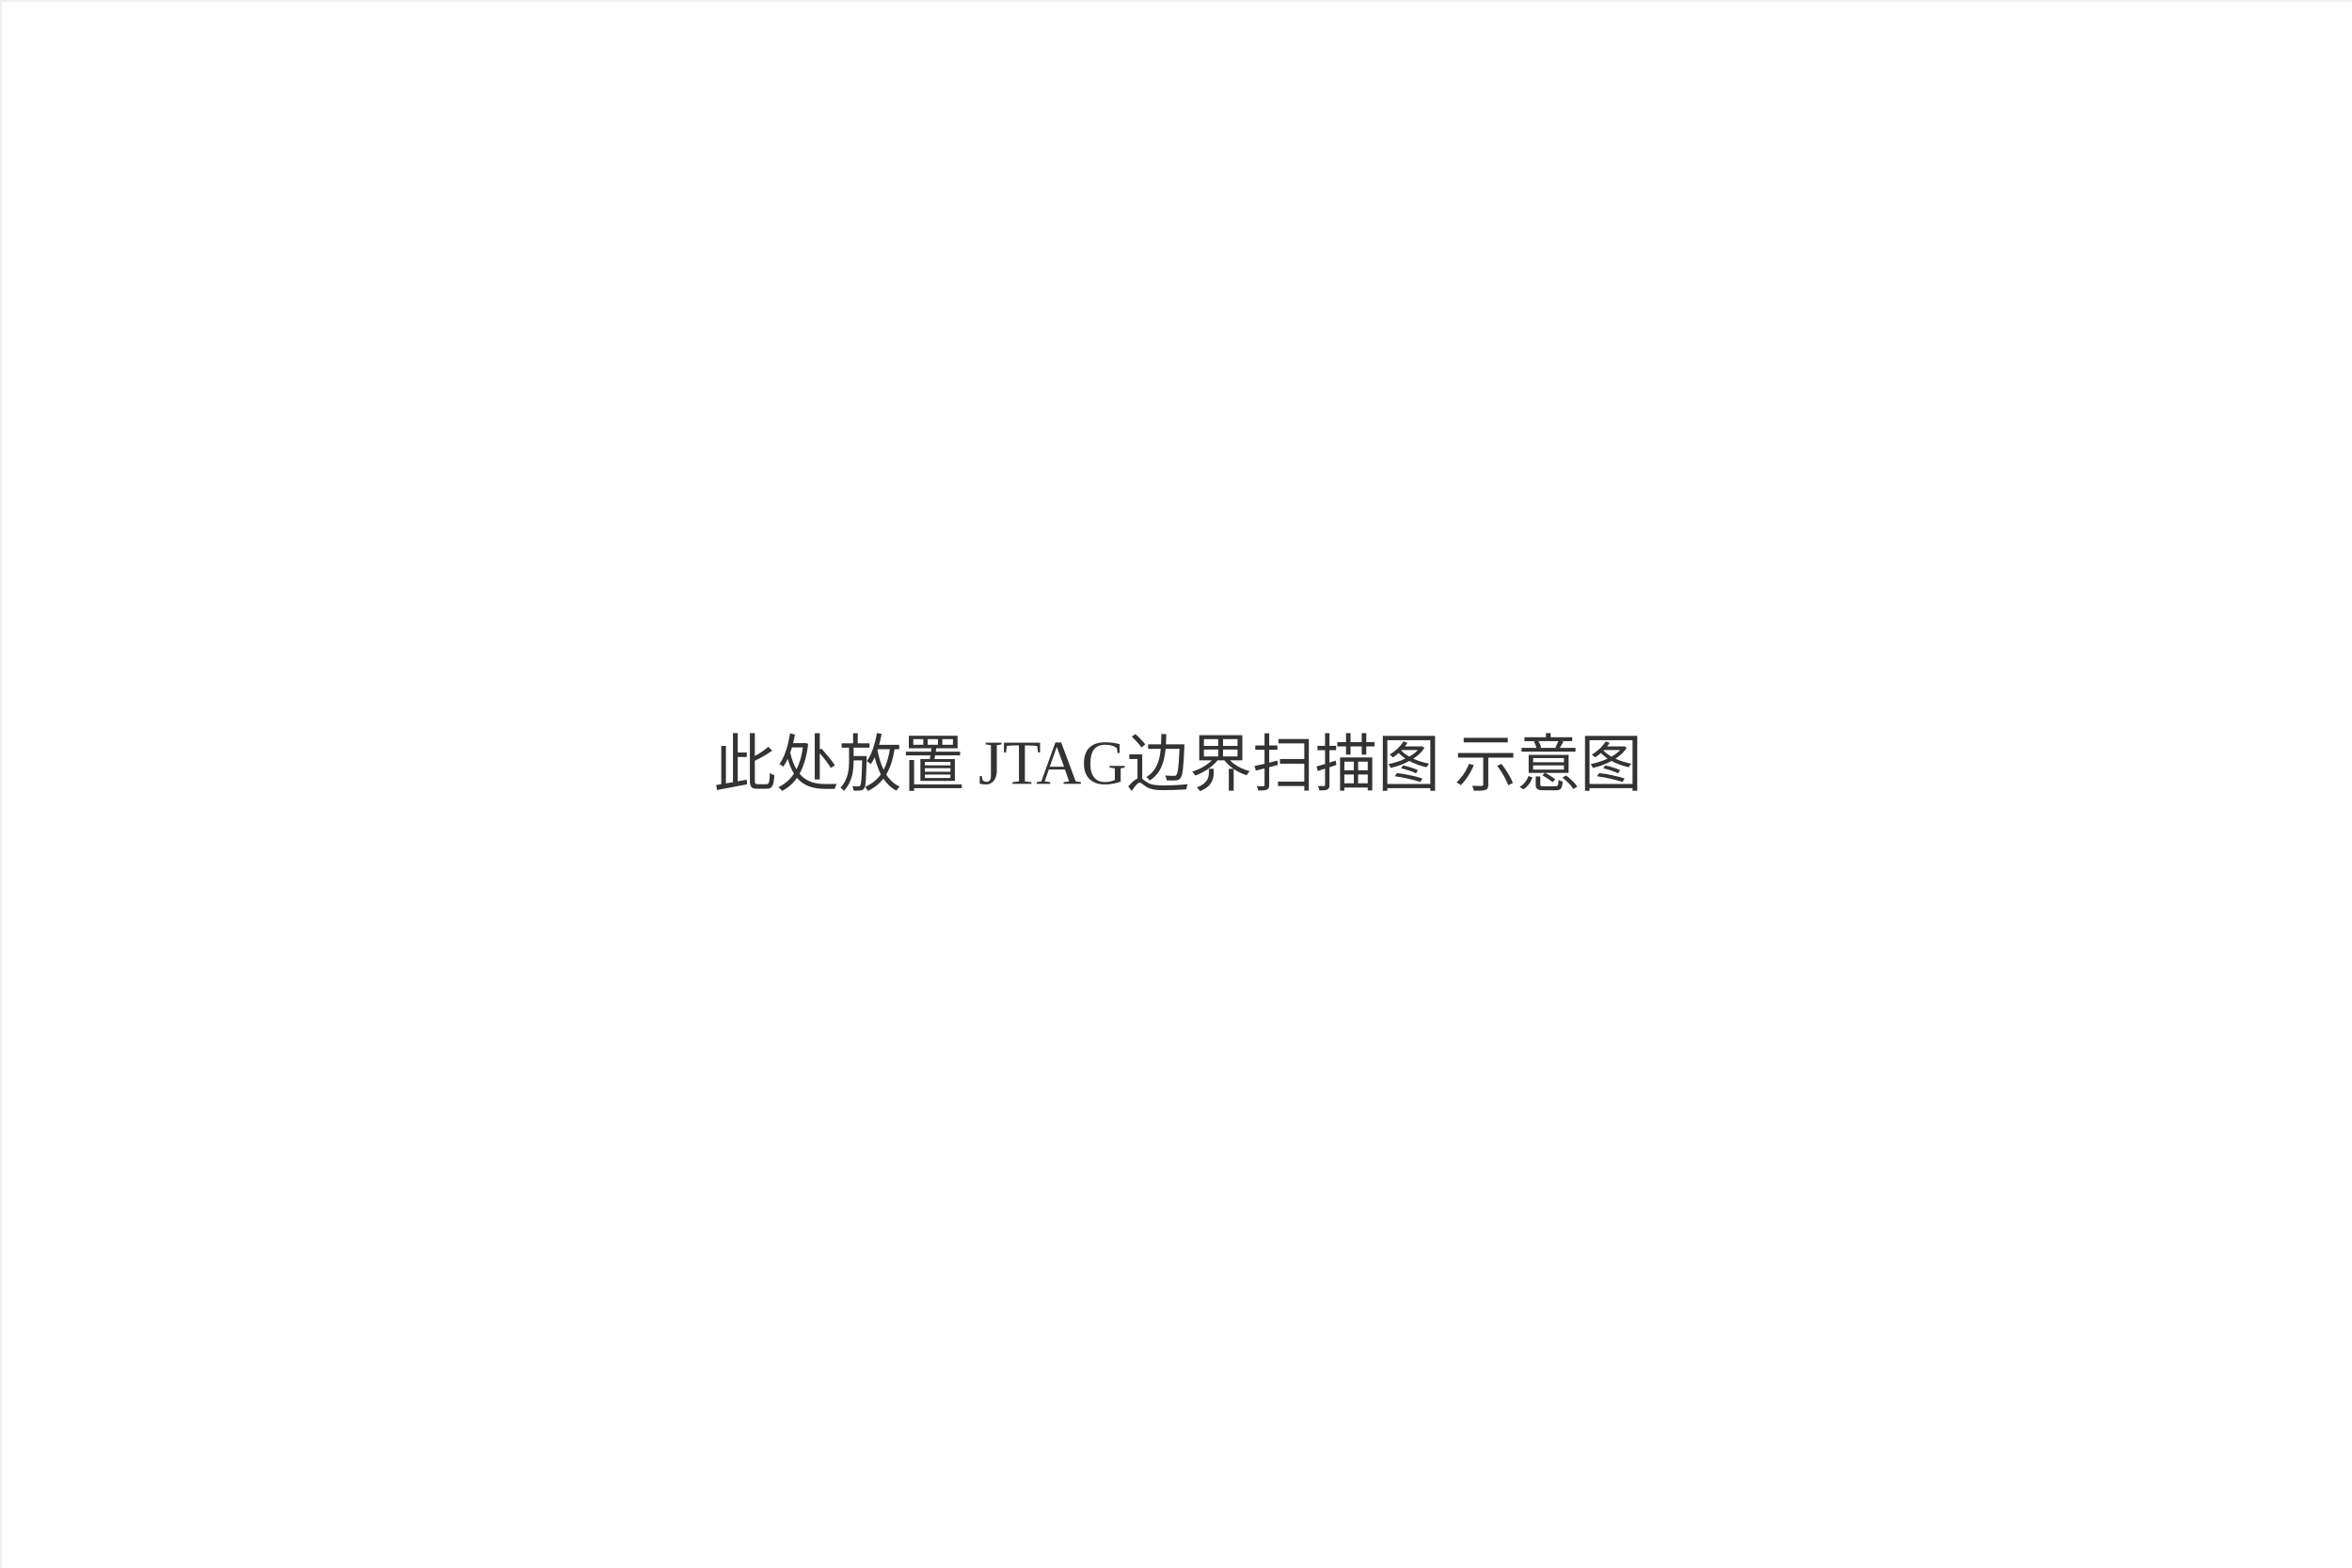
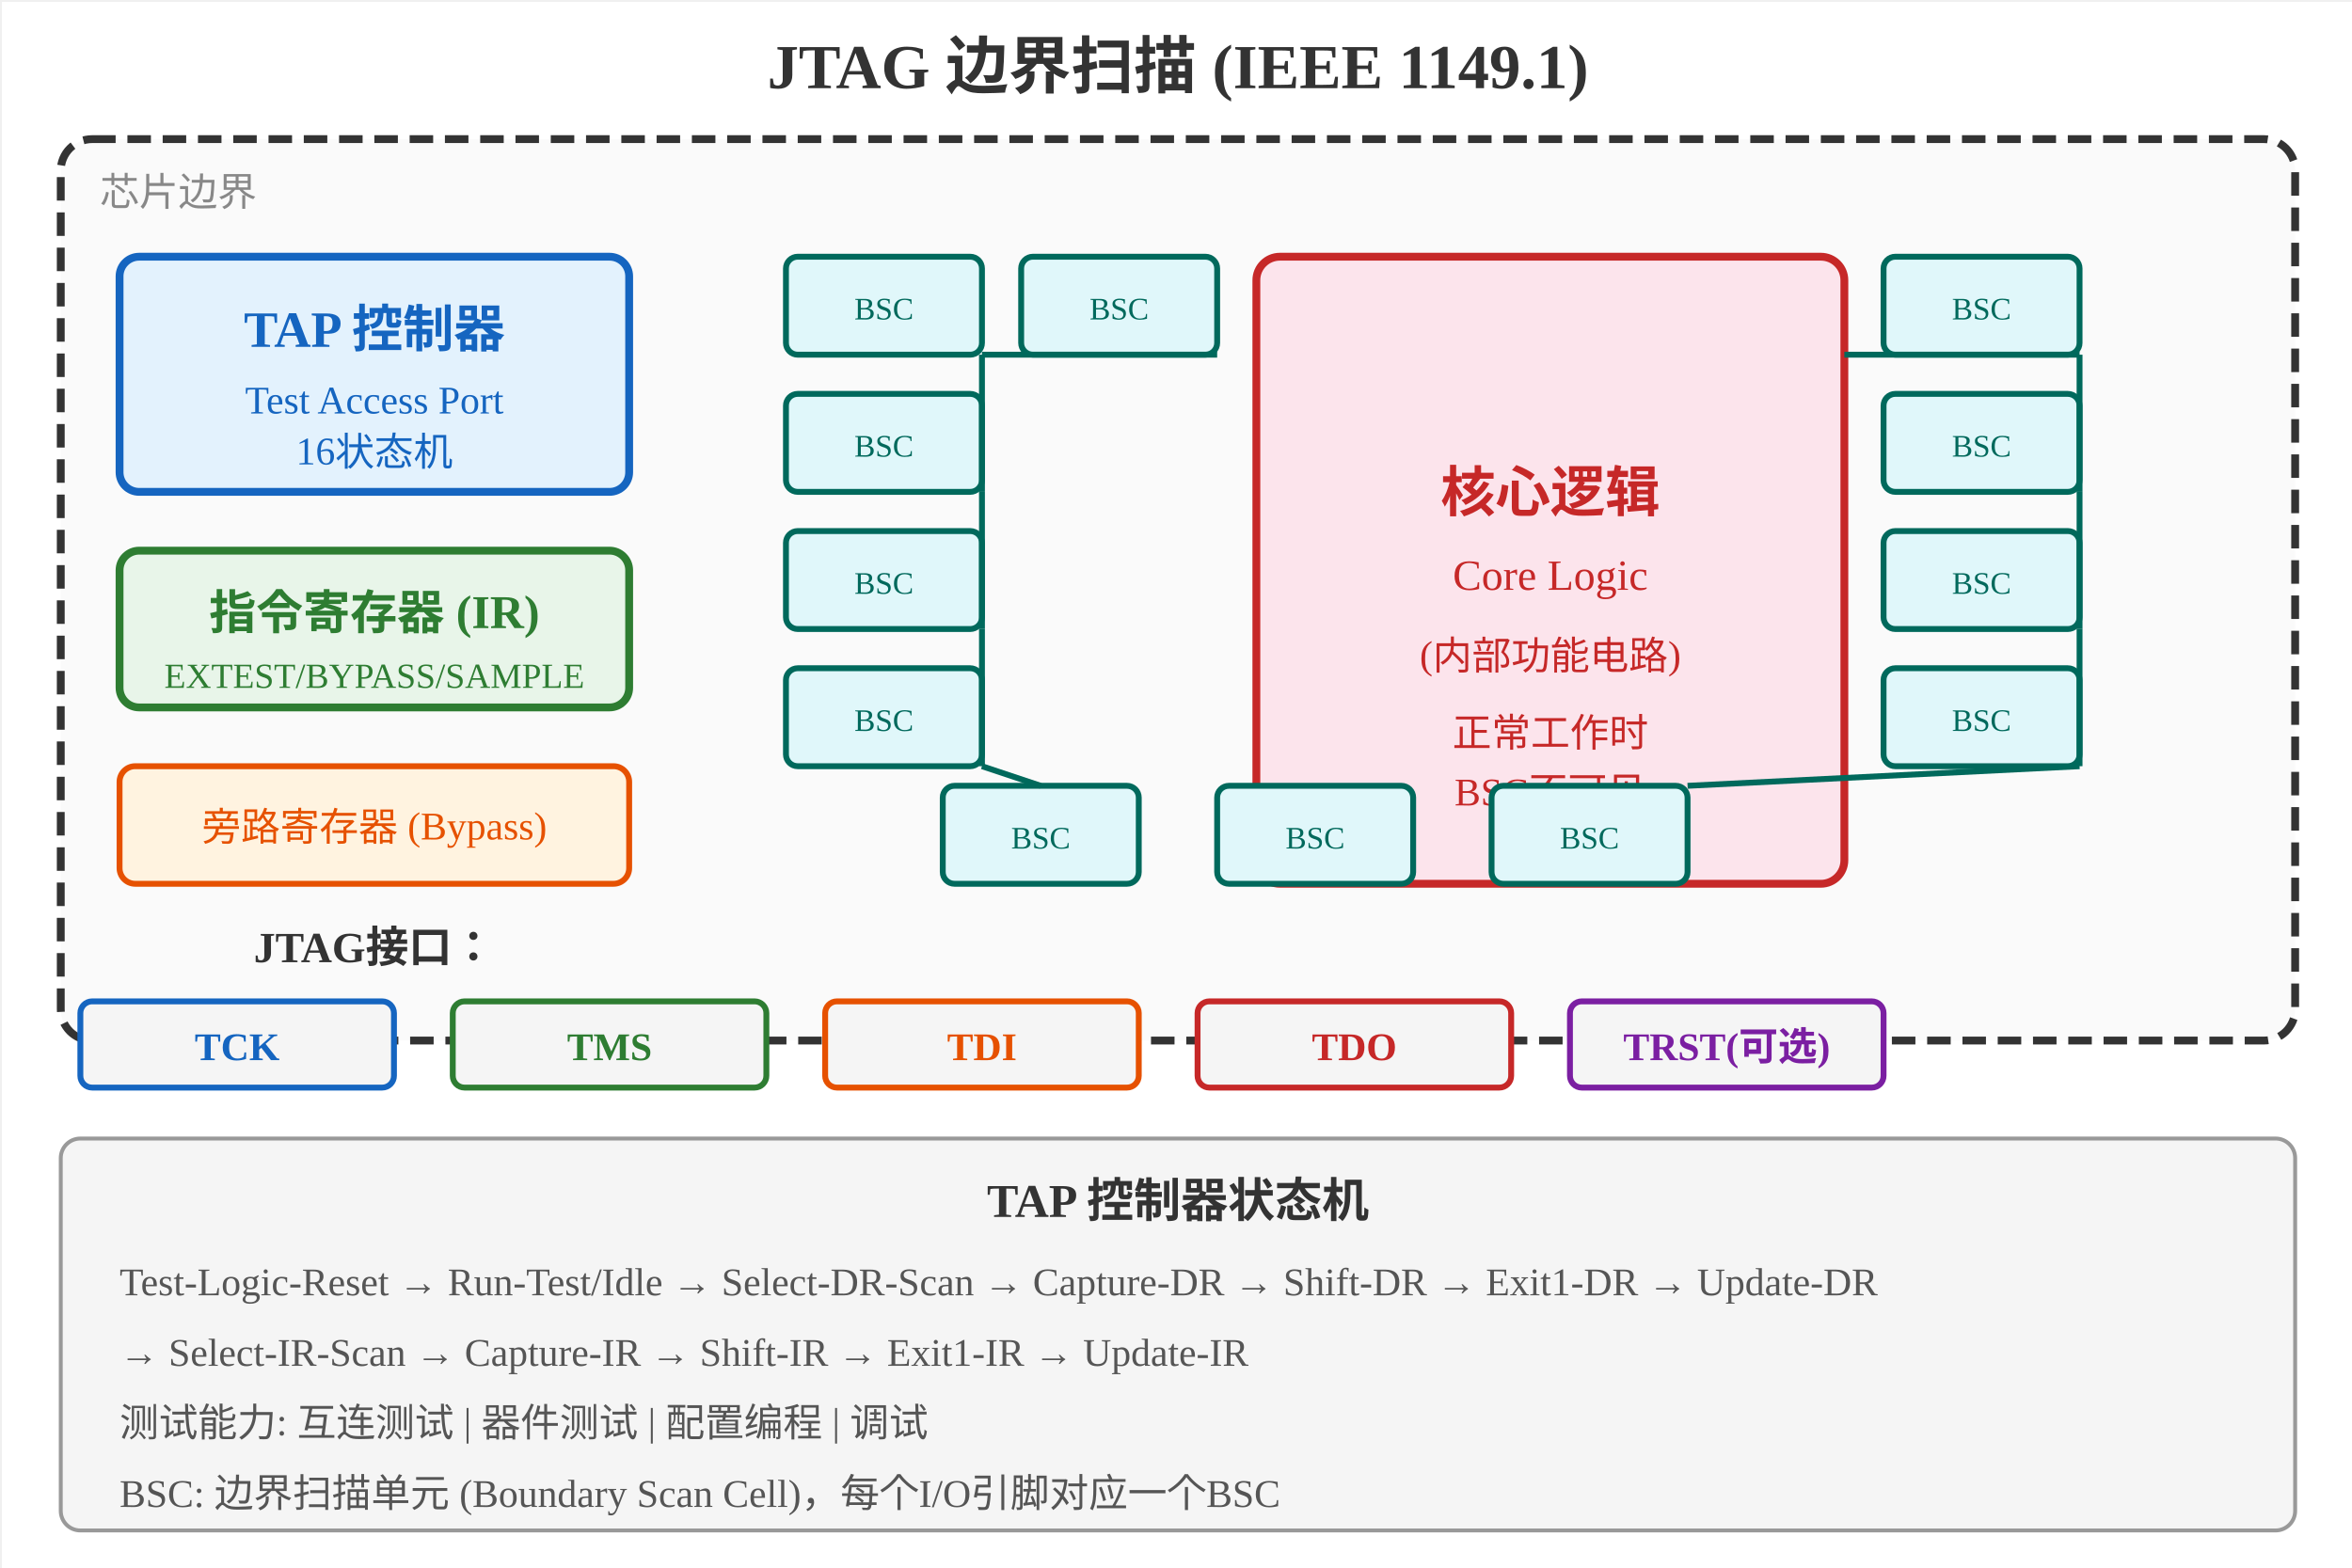
- <svg xmlns="http://www.w3.org/2000/svg" width="600" height="400">
-   <defs />
+ <svg xmlns="http://www.w3.org/2000/svg" width="600" height="400" viewBox="0 0 600 400">
+   <defs>
+     <marker id="arrow" viewBox="0 0 10 10" refX="10" refY="5" markerWidth="6" markerHeight="6" orient="auto">
+       <path d="M0,0 L10,5 L0,10 Z" fill="#666" />
+     </marker>
+   </defs>
  <g transform="translate(0.5,0.5)">
    <rect x="0" y="0" width="600" height="400" fill="#ffffff" stroke="none" />
-     <text x="300" y="200" text-anchor="middle" font-size="16" fill="#333">此处放置 JTAG边界扫描图 示意图</text>
+     <text x="300" y="22" text-anchor="middle" font-size="16" font-weight="bold" fill="#333">JTAG 边界扫描 (IEEE 1149.1)</text>
+     <rect x="15" y="35" width="570" height="230" fill="#fafafa" stroke="#333" stroke-width="2" rx="8" stroke-dasharray="6,3" />
+     <text x="25" y="52" font-size="10" fill="#888">芯片边界</text>
+     <rect x="30" y="65" width="130" height="60" fill="#e3f2fd" stroke="#1565c0" stroke-width="2" rx="5" />
+     <text x="95" y="88" text-anchor="middle" font-size="13" font-weight="bold" fill="#1565c0">TAP 控制器</text>
+     <text x="95" y="105" text-anchor="middle" font-size="10" fill="#1565c0">Test Access Port</text>
+     <text x="95" y="118" text-anchor="middle" font-size="10" fill="#1565c0">16状态机</text>
+     <rect x="30" y="140" width="130" height="40" fill="#e8f5e9" stroke="#2e7d32" stroke-width="2" rx="5" />
+     <text x="95" y="160" text-anchor="middle" font-size="12" font-weight="bold" fill="#2e7d32">指令寄存器 (IR)</text>
+     <text x="95" y="175" text-anchor="middle" font-size="9" fill="#2e7d32">EXTEST/BYPASS/SAMPLE</text>
+     <rect x="30" y="195" width="130" height="30" fill="#fff3e0" stroke="#e65100" stroke-width="1.5" rx="4" />
+     <text x="95" y="214" text-anchor="middle" font-size="10" fill="#e65100">旁路寄存器 (Bypass)</text>
+     <rect x="320" y="65" width="150" height="160" fill="#fce4ec" stroke="#c62828" stroke-width="2" rx="6" />
+     <text x="395" y="130" text-anchor="middle" font-size="14" font-weight="bold" fill="#c62828">核心逻辑</text>
+     <text x="395" y="150" text-anchor="middle" font-size="11" fill="#c62828">Core Logic</text>
+     <text x="395" y="170" text-anchor="middle" font-size="10" fill="#c62828">(内部功能电路)</text>
+     <text x="395" y="190" text-anchor="middle" font-size="10" fill="#c62828">正常工作时</text>
+     <text x="395" y="205" text-anchor="middle" font-size="10" fill="#c62828">BSC不可见</text>
+     <rect x="200" y="65" width="50" height="25" fill="#e0f7fa" stroke="#00695c" stroke-width="1.5" rx="3" />
+     <text x="225" y="81" text-anchor="middle" font-size="8" fill="#00695c">BSC</text>
+     <rect x="260" y="65" width="50" height="25" fill="#e0f7fa" stroke="#00695c" stroke-width="1.5" rx="3" />
+     <text x="285" y="81" text-anchor="middle" font-size="8" fill="#00695c">BSC</text>
+     <rect x="200" y="100" width="50" height="25" fill="#e0f7fa" stroke="#00695c" stroke-width="1.5" rx="3" />
+     <text x="225" y="116" text-anchor="middle" font-size="8" fill="#00695c">BSC</text>
+     <rect x="200" y="135" width="50" height="25" fill="#e0f7fa" stroke="#00695c" stroke-width="1.5" rx="3" />
+     <text x="225" y="151" text-anchor="middle" font-size="8" fill="#00695c">BSC</text>
+     <rect x="200" y="170" width="50" height="25" fill="#e0f7fa" stroke="#00695c" stroke-width="1.5" rx="3" />
+     <text x="225" y="186" text-anchor="middle" font-size="8" fill="#00695c">BSC</text>
+     <rect x="480" y="65" width="50" height="25" fill="#e0f7fa" stroke="#00695c" stroke-width="1.5" rx="3" />
+     <text x="505" y="81" text-anchor="middle" font-size="8" fill="#00695c">BSC</text>
+     <rect x="480" y="100" width="50" height="25" fill="#e0f7fa" stroke="#00695c" stroke-width="1.5" rx="3" />
+     <text x="505" y="116" text-anchor="middle" font-size="8" fill="#00695c">BSC</text>
+     <rect x="480" y="135" width="50" height="25" fill="#e0f7fa" stroke="#00695c" stroke-width="1.5" rx="3" />
+     <text x="505" y="151" text-anchor="middle" font-size="8" fill="#00695c">BSC</text>
+     <rect x="480" y="170" width="50" height="25" fill="#e0f7fa" stroke="#00695c" stroke-width="1.5" rx="3" />
+     <text x="505" y="186" text-anchor="middle" font-size="8" fill="#00695c">BSC</text>
+     <rect x="240" y="200" width="50" height="25" fill="#e0f7fa" stroke="#00695c" stroke-width="1.5" rx="3" />
+     <text x="265" y="216" text-anchor="middle" font-size="8" fill="#00695c">BSC</text>
+     <rect x="310" y="200" width="50" height="25" fill="#e0f7fa" stroke="#00695c" stroke-width="1.5" rx="3" />
+     <text x="335" y="216" text-anchor="middle" font-size="8" fill="#00695c">BSC</text>
+     <rect x="380" y="200" width="50" height="25" fill="#e0f7fa" stroke="#00695c" stroke-width="1.5" rx="3" />
+     <text x="405" y="216" text-anchor="middle" font-size="8" fill="#00695c">BSC</text>
+     <line x1="250" y1="90" x2="310" y2="90" stroke="#00695c" stroke-width="1.5" />
+     <line x1="250" y1="90" x2="250" y2="125" stroke="#00695c" stroke-width="1.5" />
+     <line x1="250" y1="125" x2="250" y2="160" stroke="#00695c" stroke-width="1.5" />
+     <line x1="250" y1="160" x2="250" y2="195" stroke="#00695c" stroke-width="1.5" />
+     <line x1="250" y1="195" x2="265" y2="200" stroke="#00695c" stroke-width="1.5" />
+     <line x1="530" y1="90" x2="470" y2="90" stroke="#00695c" stroke-width="1.5" />
+     <line x1="530" y1="90" x2="530" y2="125" stroke="#00695c" stroke-width="1.5" />
+     <line x1="530" y1="125" x2="530" y2="160" stroke="#00695c" stroke-width="1.5" />
+     <line x1="530" y1="160" x2="530" y2="195" stroke="#00695c" stroke-width="1.5" />
+     <line x1="530" y1="195" x2="430" y2="200" stroke="#00695c" stroke-width="1.5" />
+     <text x="95" y="245" text-anchor="middle" font-size="11" font-weight="bold" fill="#333">JTAG接口：</text>
+     <rect x="20" y="255" width="80" height="22" fill="#f5f5f5" stroke="#1565c0" stroke-width="1.5" rx="3" />
+     <text x="60" y="270" text-anchor="middle" font-size="10" font-weight="bold" fill="#1565c0">TCK</text>
+     <rect x="115" y="255" width="80" height="22" fill="#f5f5f5" stroke="#2e7d32" stroke-width="1.5" rx="3" />
+     <text x="155" y="270" text-anchor="middle" font-size="10" font-weight="bold" fill="#2e7d32">TMS</text>
+     <rect x="210" y="255" width="80" height="22" fill="#f5f5f5" stroke="#e65100" stroke-width="1.5" rx="3" />
+     <text x="250" y="270" text-anchor="middle" font-size="10" font-weight="bold" fill="#e65100">TDI</text>
+     <rect x="305" y="255" width="80" height="22" fill="#f5f5f5" stroke="#c62828" stroke-width="1.5" rx="3" />
+     <text x="345" y="270" text-anchor="middle" font-size="10" font-weight="bold" fill="#c62828">TDO</text>
+     <rect x="400" y="255" width="80" height="22" fill="#f5f5f5" stroke="#7b1fa2" stroke-width="1.5" rx="3" />
+     <text x="440" y="270" text-anchor="middle" font-size="10" font-weight="bold" fill="#7b1fa2">TRST(可选)</text>
+     <rect x="15" y="290" width="570" height="100" fill="#f5f5f5" stroke="#999" stroke-width="1" rx="5" />
+     <text x="300" y="310" text-anchor="middle" font-size="12" font-weight="bold" fill="#333">TAP 控制器状态机</text>
+     <text x="30" y="330" font-size="10" fill="#555">Test-Logic-Reset → Run-Test/Idle → Select-DR-Scan → Capture-DR → Shift-DR → Exit1-DR → Update-DR</text>
+     <text x="30" y="348" font-size="10" fill="#555">                                      → Select-IR-Scan → Capture-IR → Shift-IR → Exit1-IR → Update-IR</text>
+     <text x="30" y="366" font-size="10" fill="#555">测试能力: 互连测试 | 器件测试 | 配置编程 | 调试</text>
+     <text x="30" y="384" font-size="10" fill="#555">BSC: 边界扫描单元 (Boundary Scan Cell)，每个I/O引脚对应一个BSC</text>
  </g>
</svg>
